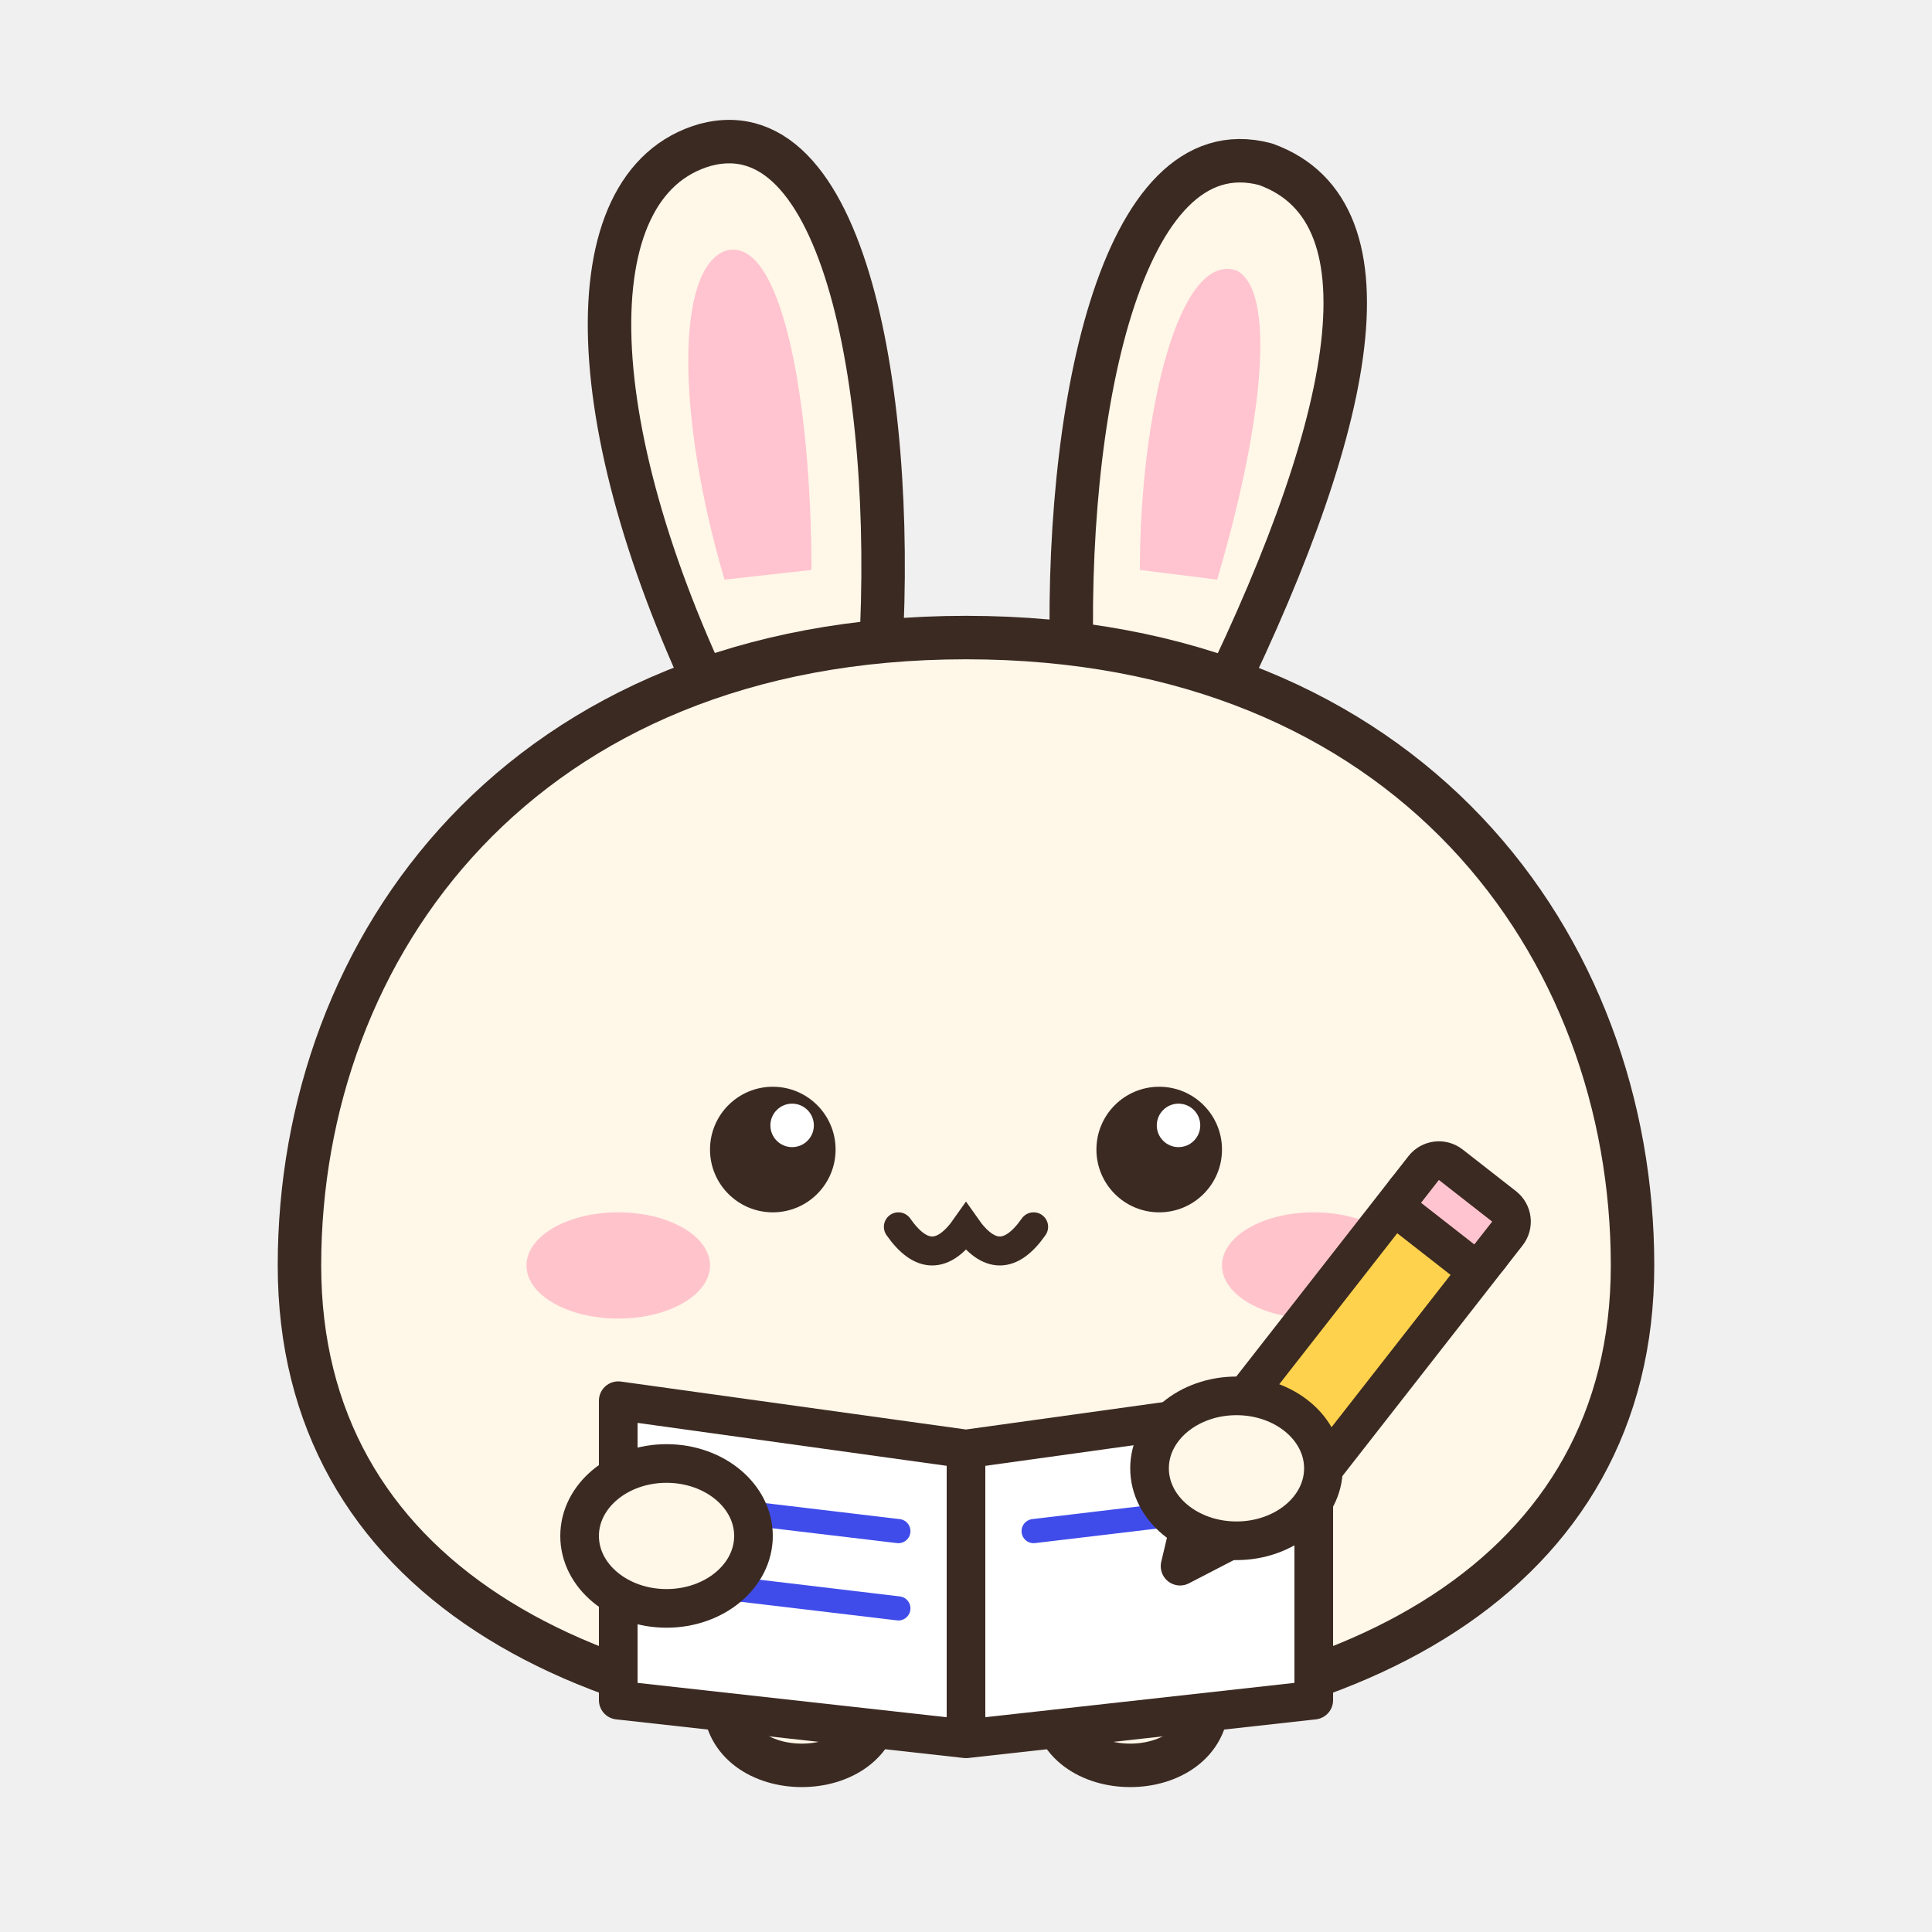
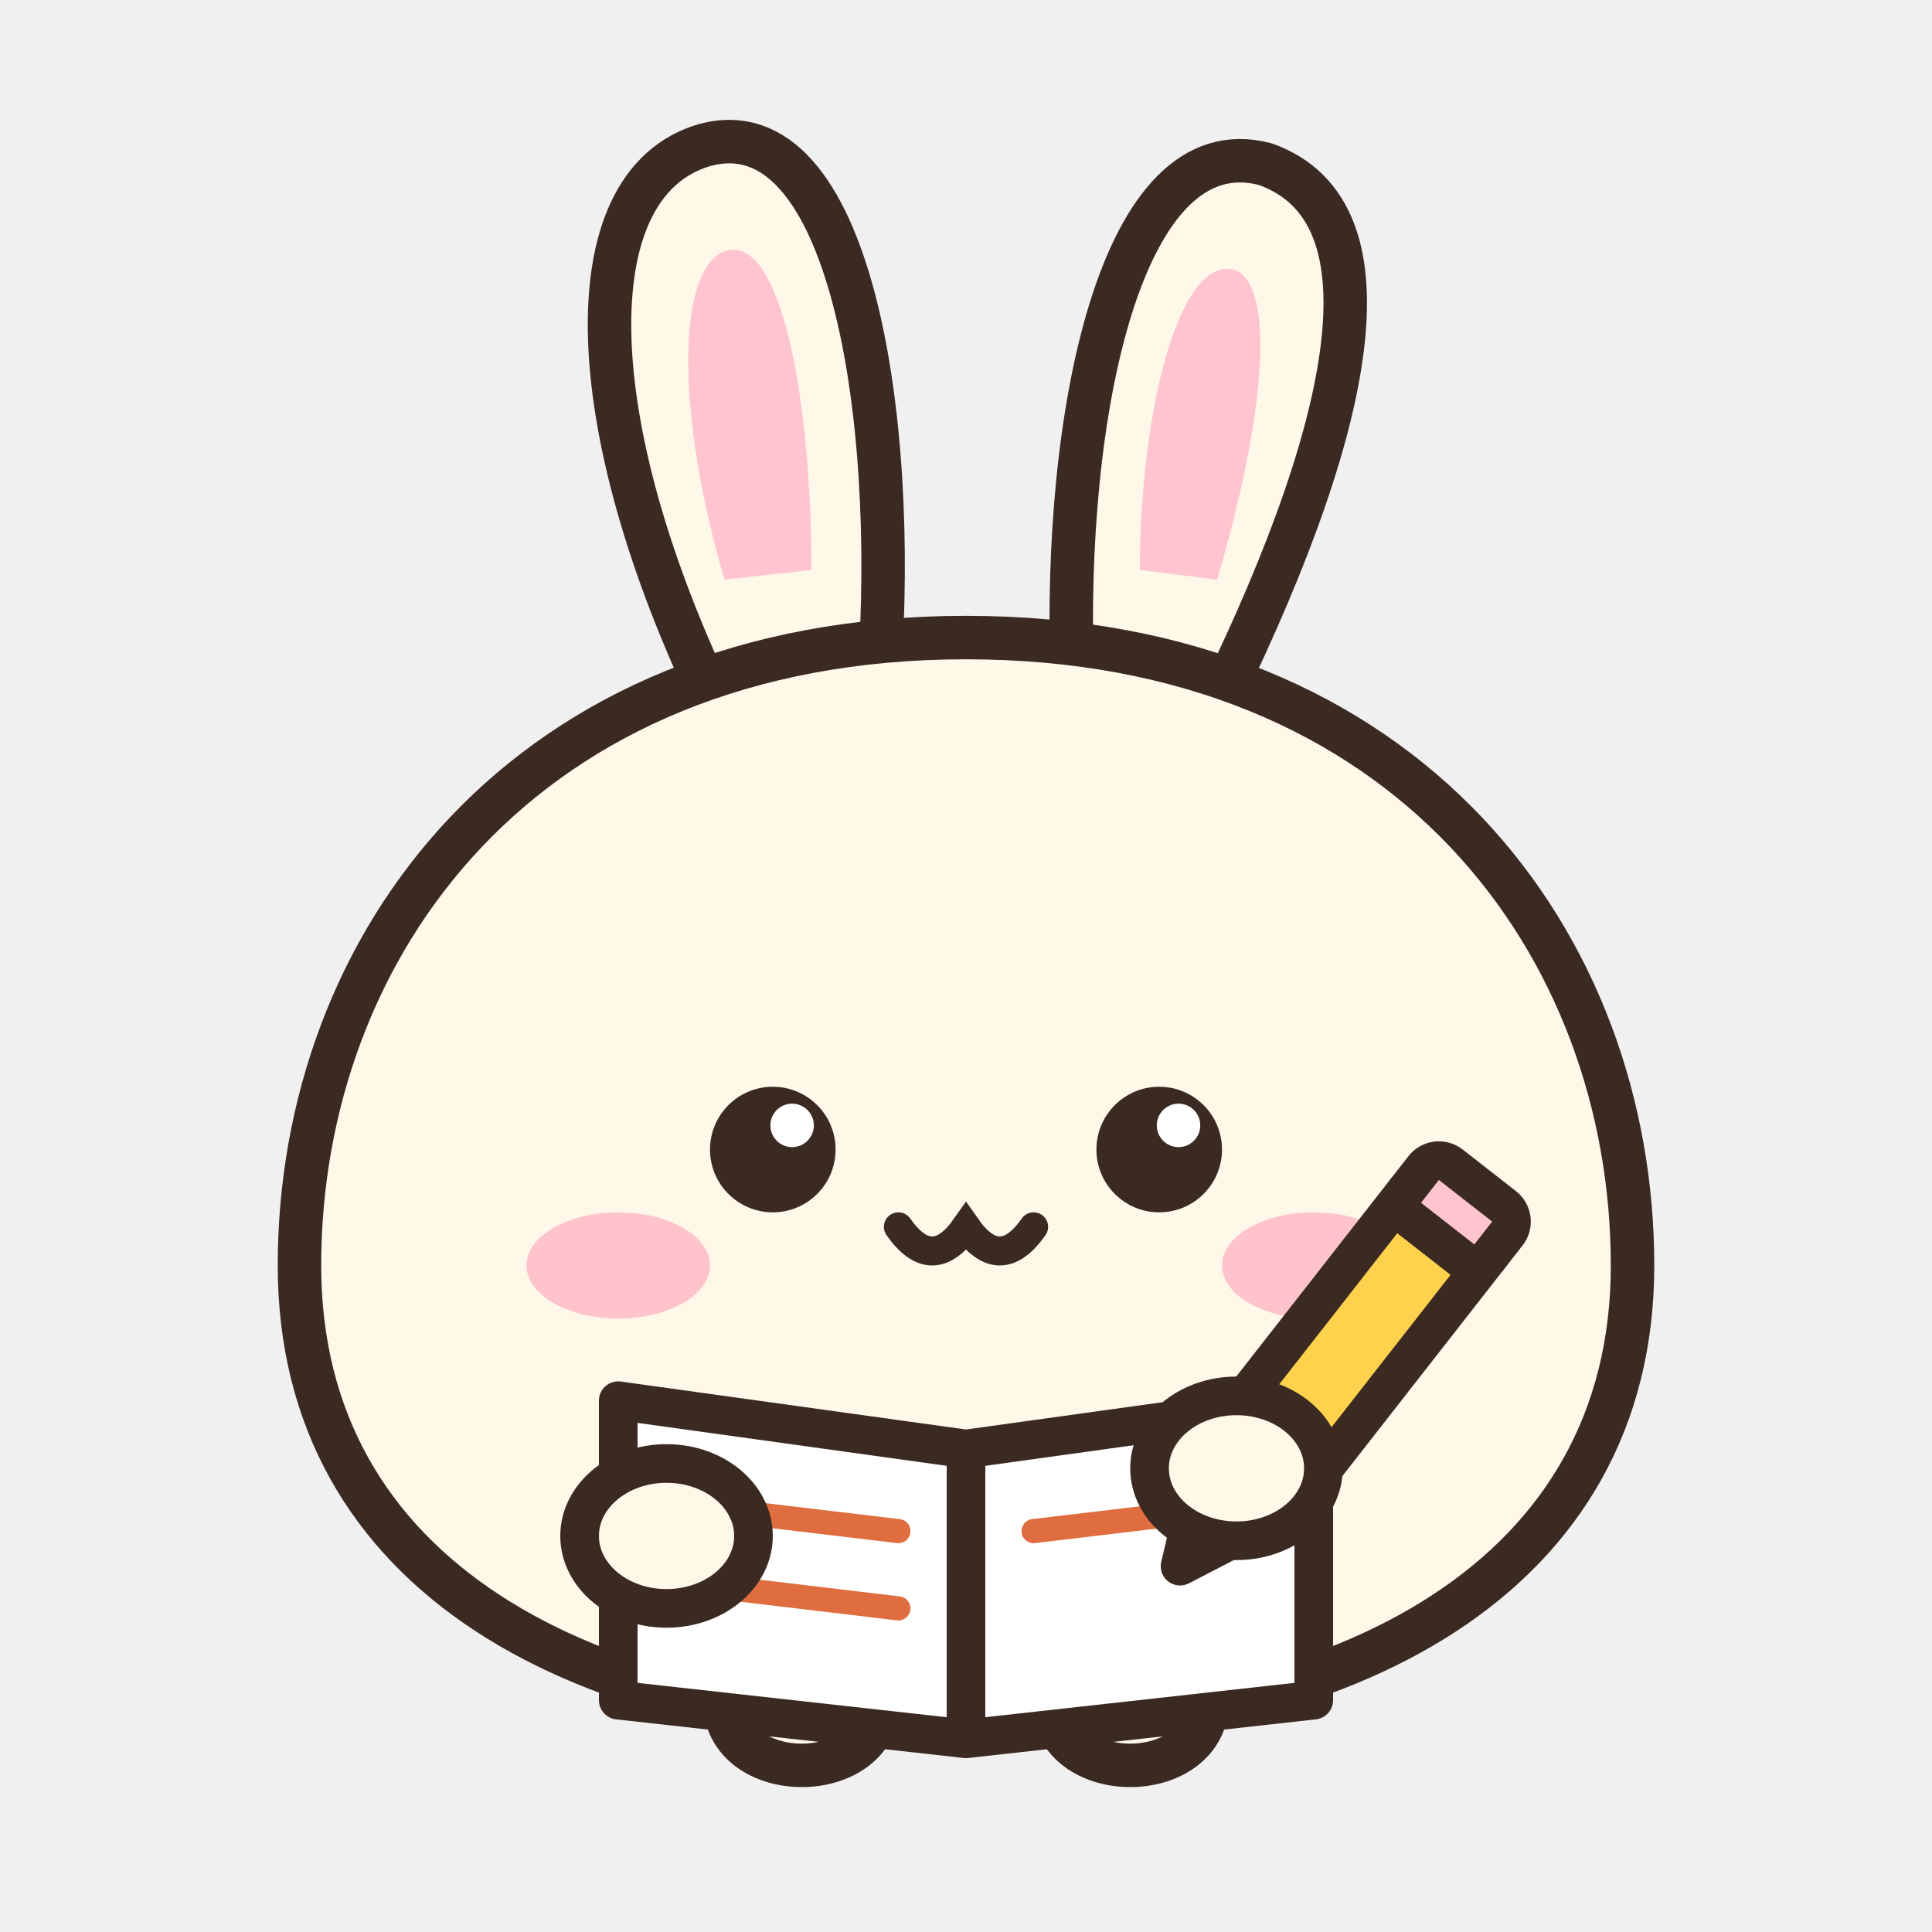
<svg xmlns="http://www.w3.org/2000/svg" viewBox="0 0 400 400">
  <g stroke="#3B2A22" stroke-width="9" stroke-linecap="round" stroke-linejoin="round">
    <path d="M150 150 C120 90 118 38 146 30 C176 22 186 86 182 140" fill="#FFF7E8" />
    <path d="M150 120 C140 86 140 56 150 52 C162 48 168 84 168 118" fill="#FFC4CF" stroke="none" />
    <path d="M250 150 C280 90 290 44 262 34 C232 26 220 86 222 140" fill="#FFF7E8" />
    <path d="M252 120 C262 86 264 60 256 56 C244 52 236 86 236 118" fill="#FFC4CF" stroke="none" />
    <path d="M200 132 C292 132 338 196 338 262 C338 326 280 358 200 358 C120 358 62 326 62 262 C62 196 108 132 200 132 Z" fill="#FFF7E8" />
    <path d="M150 352 C150 370 182 370 182 352" fill="#FFF7E8" />
    <path d="M218 352 C218 370 250 370 250 352" fill="#FFF7E8" />
  </g>
  <circle cx="160" cy="238" r="13" fill="#3B2A22" />
  <circle cx="164" cy="233" r="4.5" fill="#fff" />
  <circle cx="240" cy="238" r="13" fill="#3B2A22" />
  <circle cx="244" cy="233" r="4.5" fill="#fff" />
  <ellipse cx="128" cy="262" rx="19" ry="11" fill="#FFB3C1" opacity=".75" />
  <ellipse cx="272" cy="262" rx="19" ry="11" fill="#FFB3C1" opacity=".75" />
  <path d="M186 254 Q193 264 200 254 Q207 264 214 254" fill="none" stroke="#3B2A22" stroke-width="6" stroke-linecap="round" />
  <g stroke="#3B2A22" stroke-width="8" stroke-linejoin="round">
    <path d="M128 290 L200 300 L272 290 L272 352 L200 360 L128 352 Z" fill="#fff" />
    <path d="M200 300 V360" />
-     <g stroke="#1F2DE6" stroke-width="5" stroke-linecap="round" opacity=".85">
+     <g stroke="#D9541E" stroke-width="5" stroke-linecap="round" opacity=".85">
      <path d="M144 312 L186 317 M144 328 L186 333 M214 317 L256 312" />
    </g>
    <g transform="rotate(38 262 300)">
      <rect x="252" y="236" width="22" height="70" rx="4" fill="#FFD24D" />
      <rect x="252" y="230" width="22" height="14" rx="4" fill="#FFC4CF" />
      <path d="M252 306 L263 330 L274 306 Z" fill="#FFF7E8" />
    </g>
  </g>
  <g stroke="#3B2A22" stroke-width="8" fill="#FFF7E8">
    <ellipse cx="138" cy="318" rx="18" ry="15" />
    <ellipse cx="256" cy="304" rx="18" ry="15" />
  </g>
</svg>
